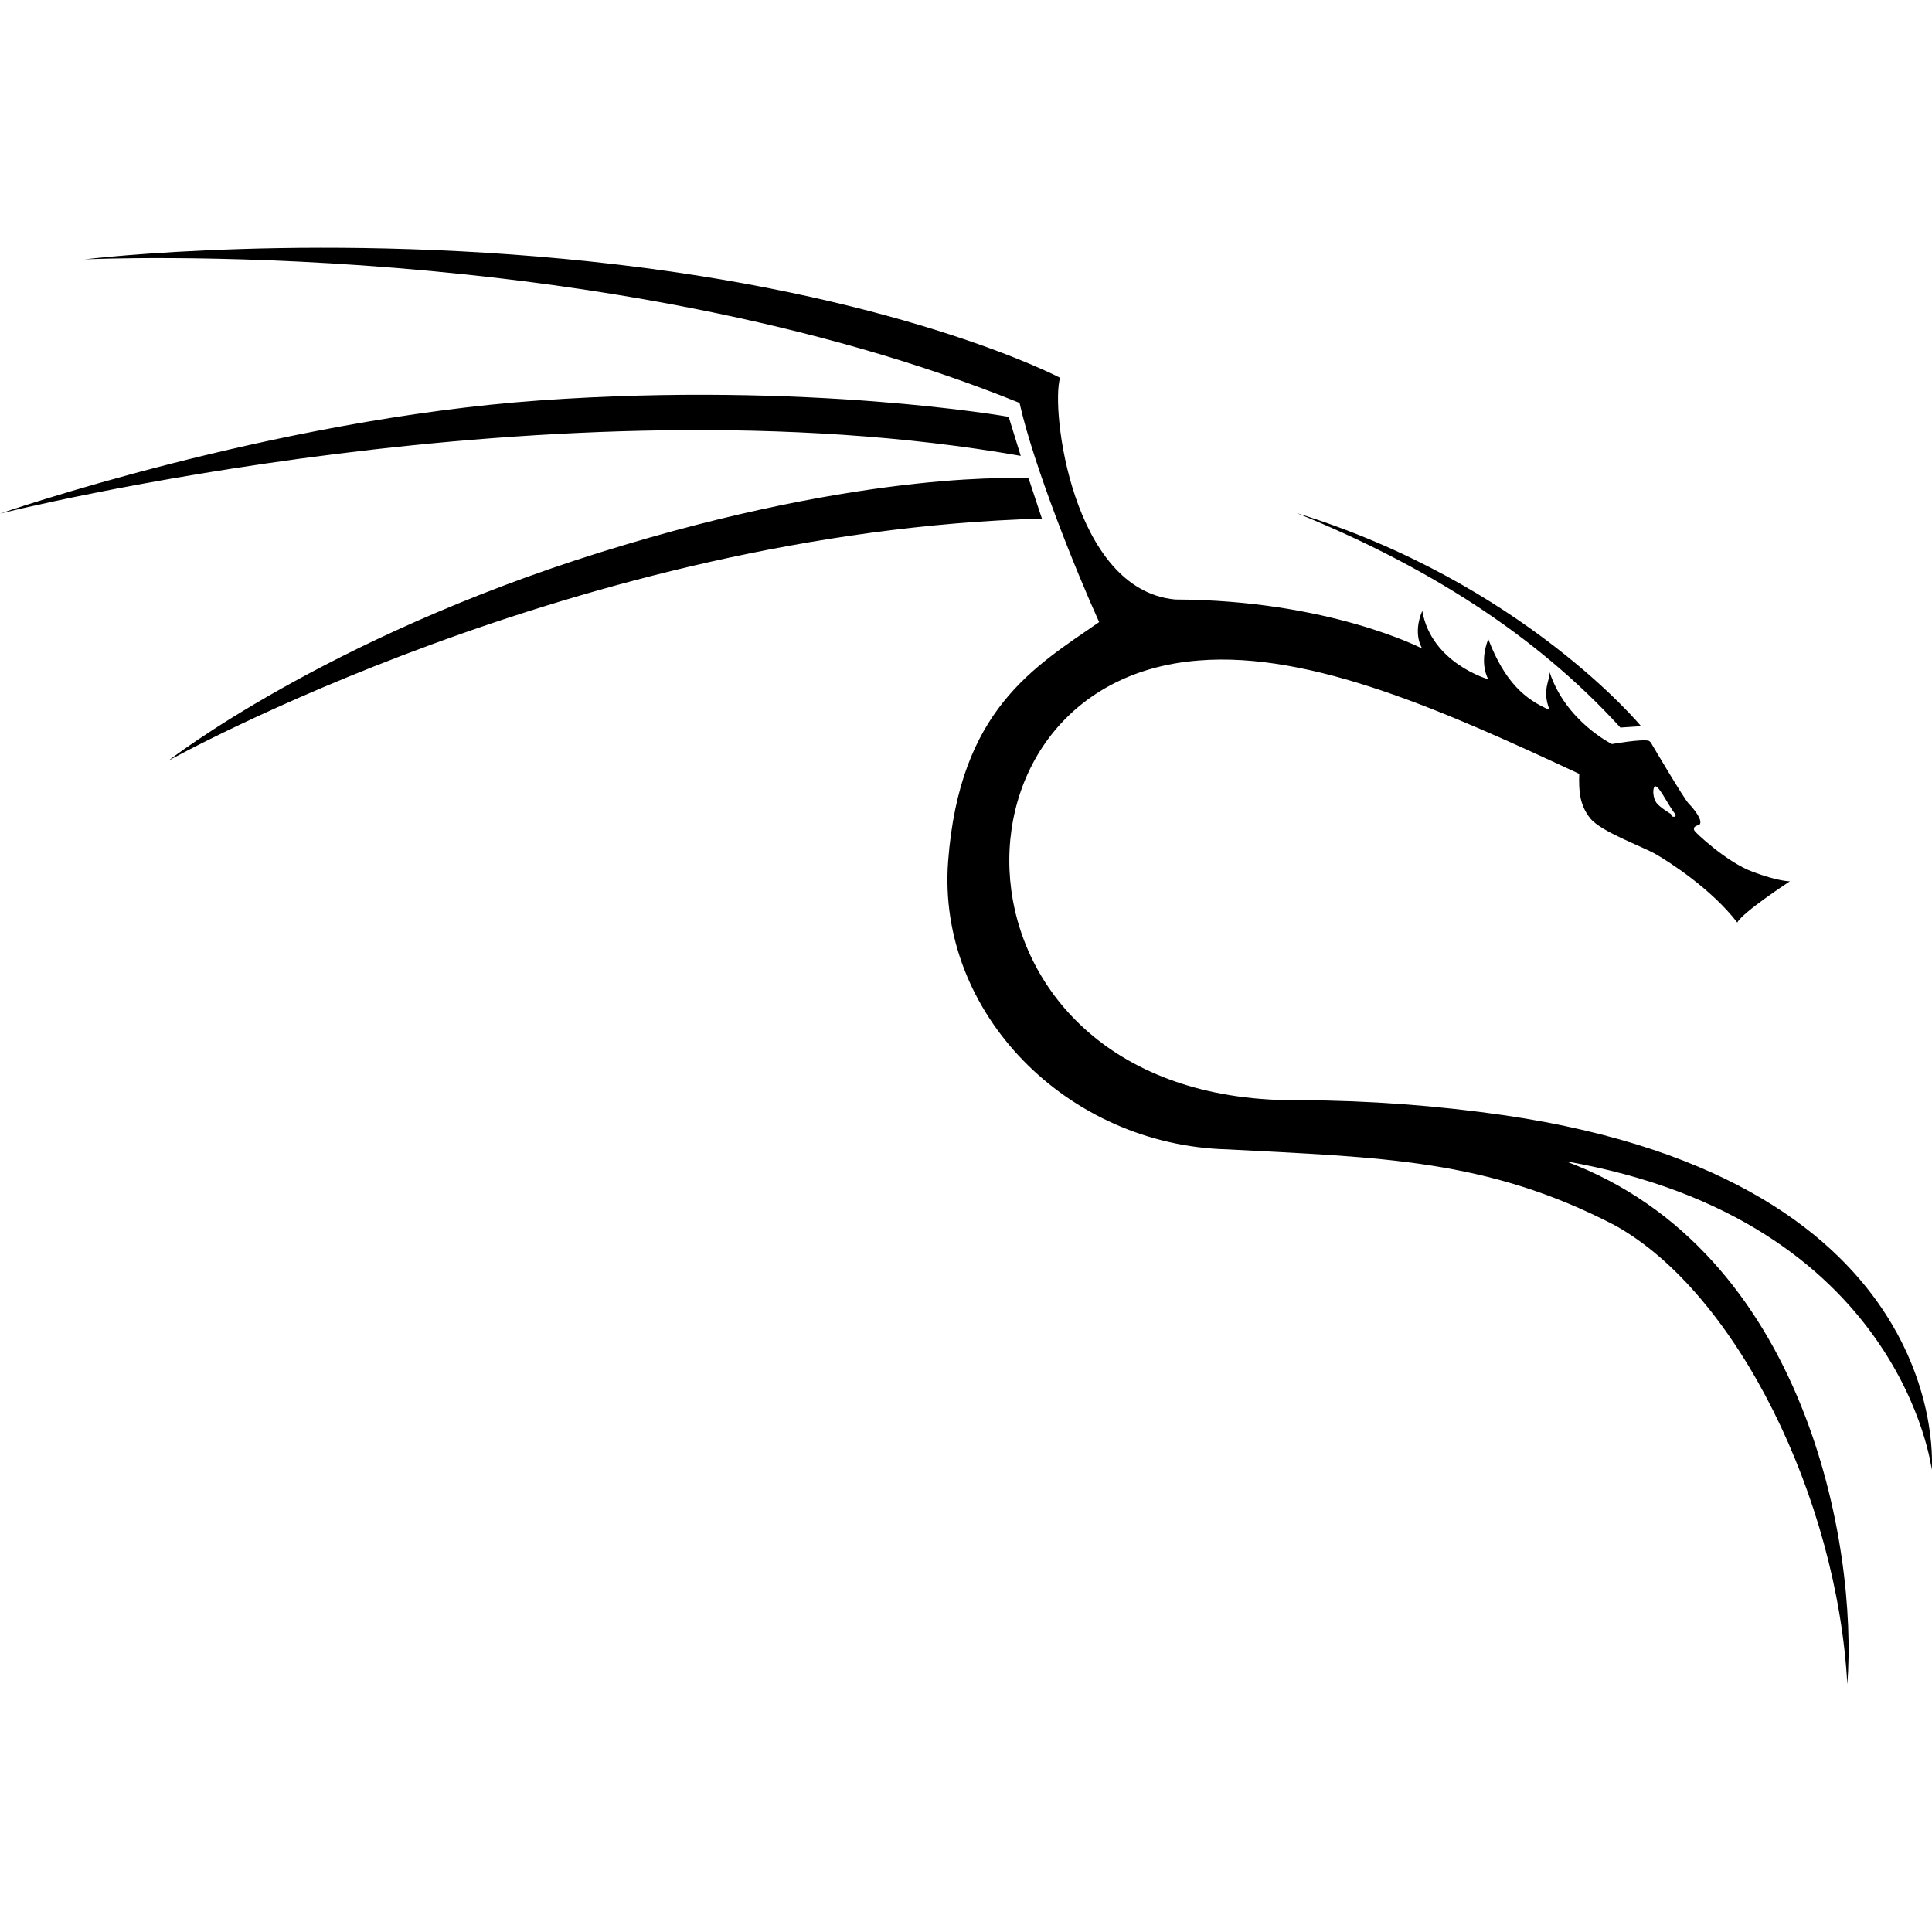
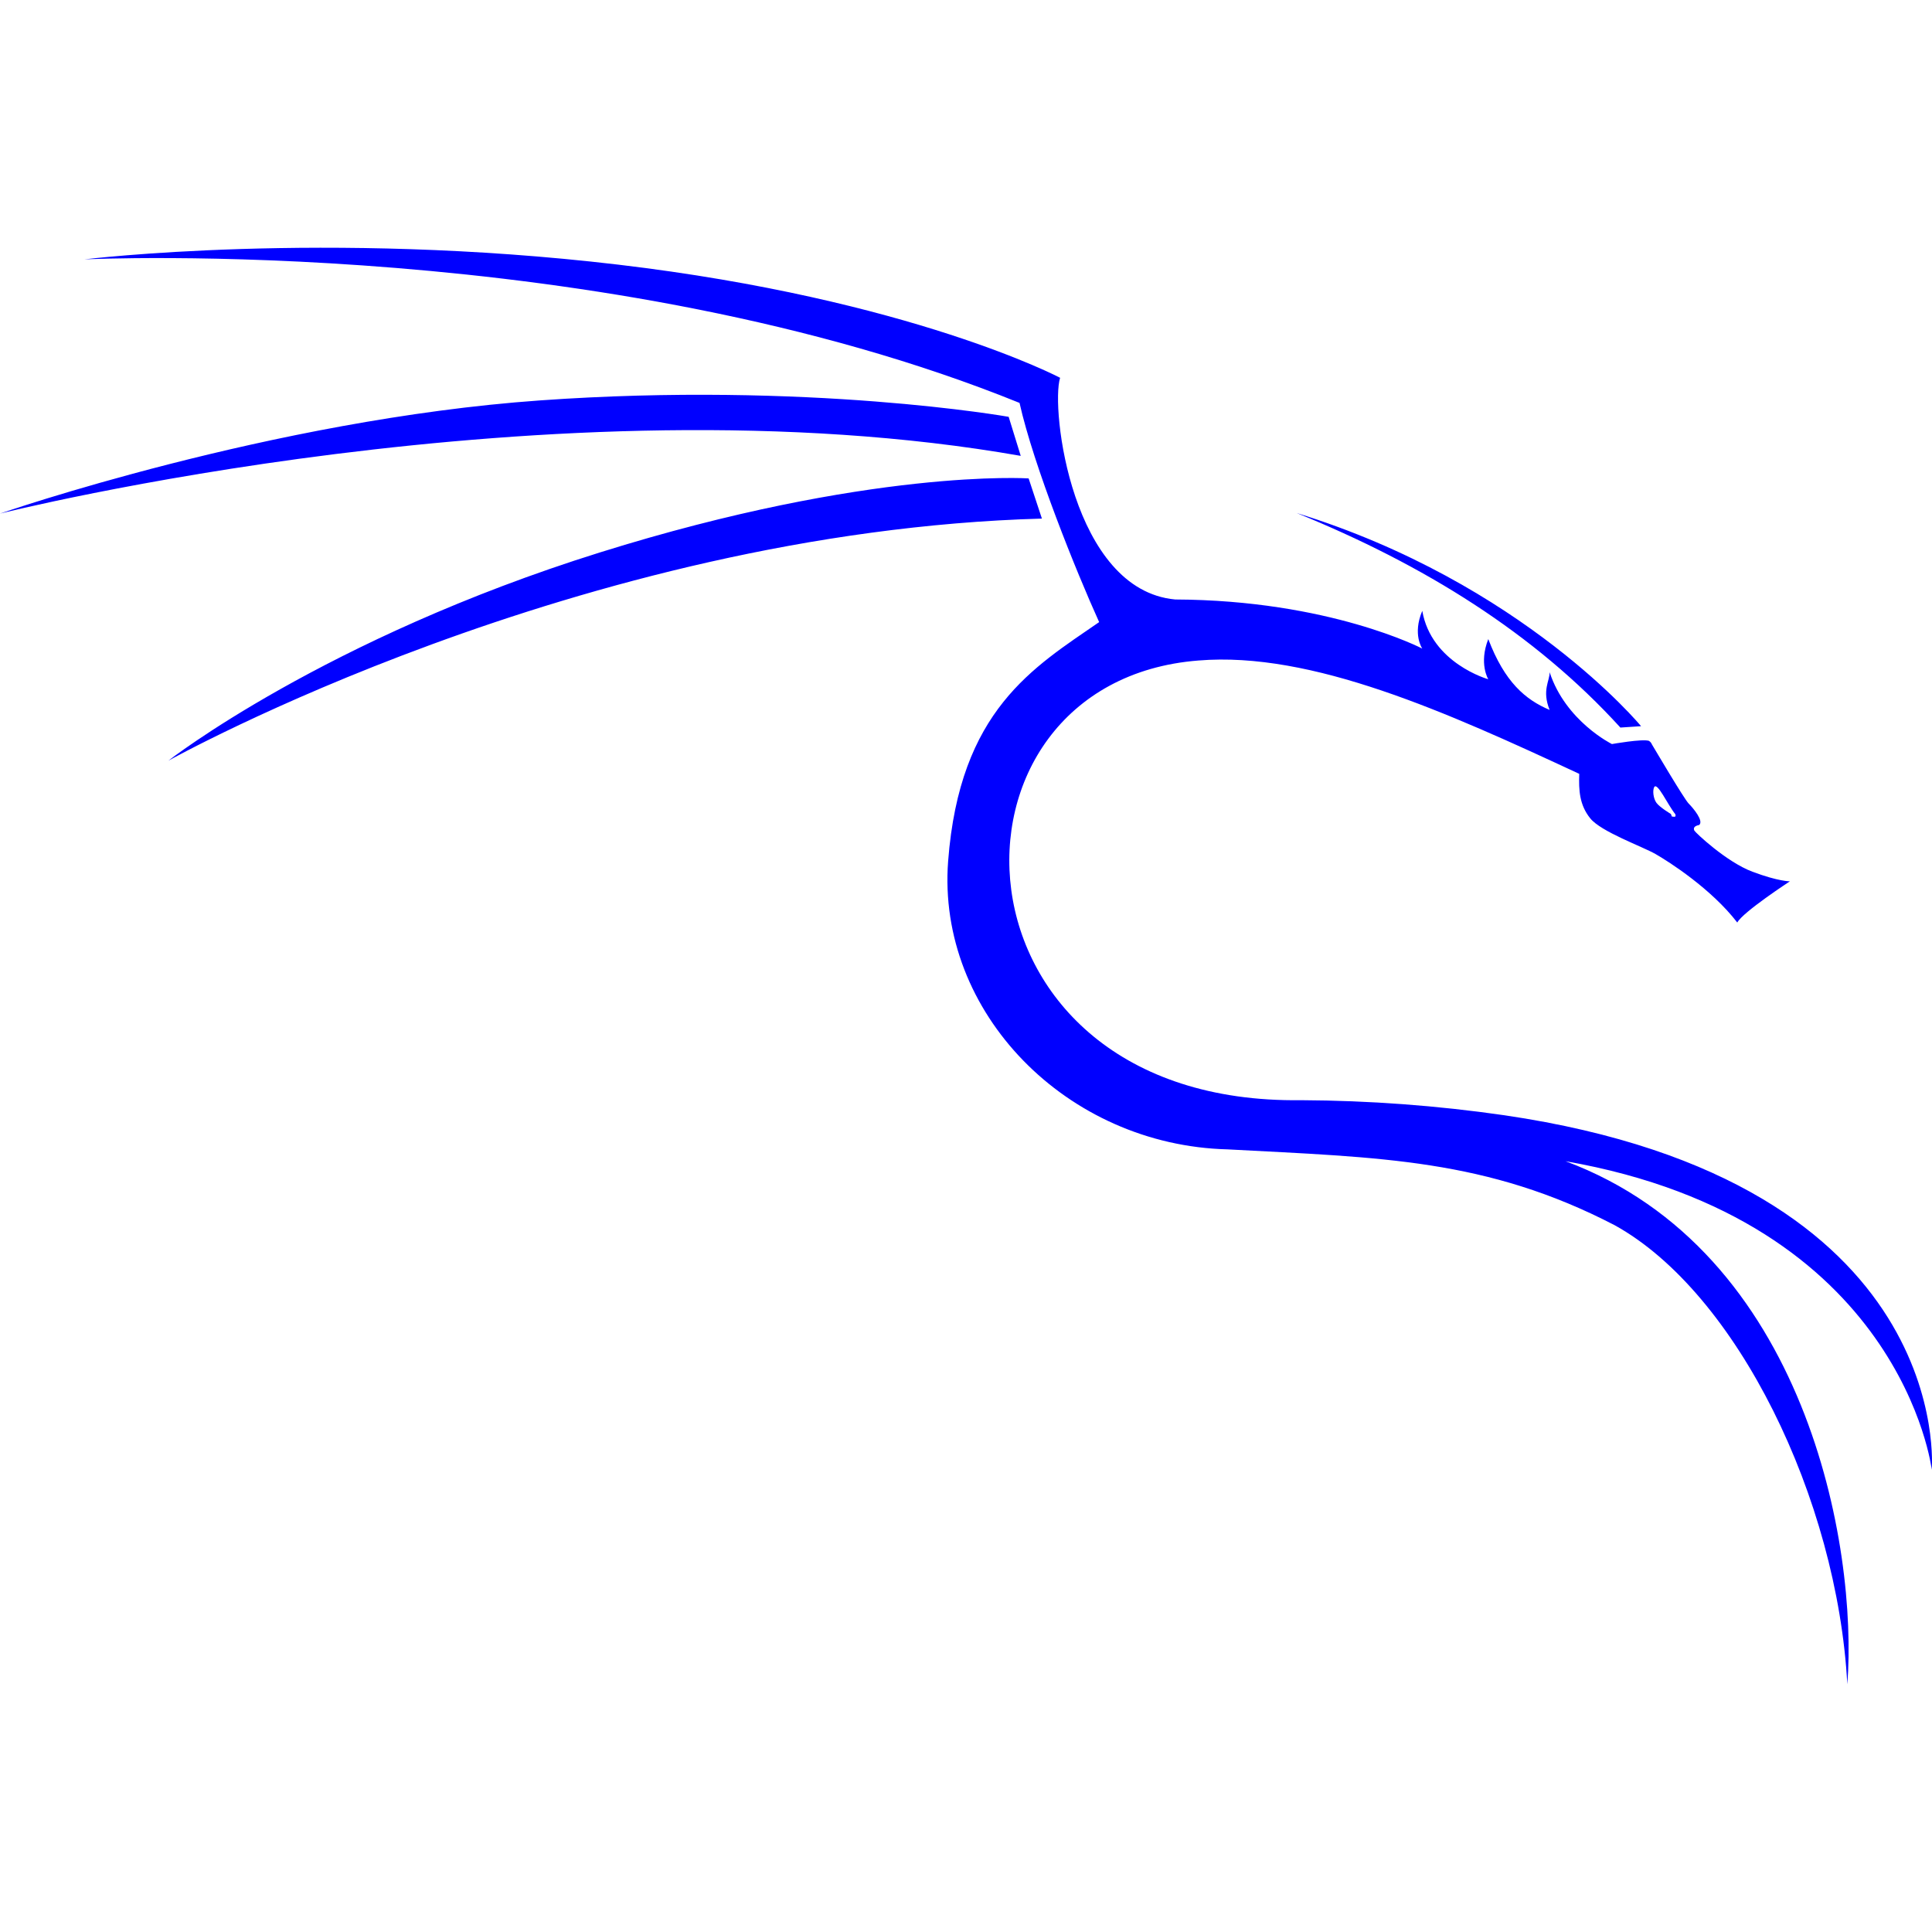
- <svg xmlns="http://www.w3.org/2000/svg" fill="#000000" width="800px" height="800px" viewBox="0 0 24 24" role="img">
+ <svg xmlns="http://www.w3.org/2000/svg" fill="blue" width="800px" height="800px" viewBox="0 0 24 24" role="img">
  <path d="M12.778 5.943s-1.97-.13-5.327.92c-3.42 1.07-5.36 2.587-5.36 2.587s5.098-2.847 10.852-3.008zm7.351 3.095.257-.017s-1.468-1.78-4.278-2.648c1.58.642 2.954 1.493 4.021 2.665zm.42.74c.039-.068.166.217.263.337.004.024.01.039-.045.027-.005-.025-.013-.032-.013-.032s-.135-.08-.177-.137c-.041-.057-.049-.157-.028-.195zm3.448 8.479s.312-3.578-5.31-4.403a18.277 18.277 0 0 0-2.524-.187c-4.506.06-4.67-5.197-1.275-5.462 1.407-.116 3.087.643 4.73 1.408-.007.204.002.385.136.552.134.168.648.35.813.445.164.094.691.43 1.014.85.07-.131.654-.512.654-.512s-.14.003-.465-.119c-.326-.122-.713-.49-.722-.511-.01-.022-.015-.055.06-.07.059-.049-.072-.207-.13-.265-.058-.058-.445-.716-.454-.73-.009-.016-.012-.031-.04-.05-.085-.027-.46.04-.46.04s-.575-.283-.774-.893c.003.107-.099.224 0 .469-.3-.127-.558-.344-.762-.88-.12.305 0 .499 0 .499s-.707-.198-.82-.85c-.124.293 0 .469 0 .469s-1.153-.602-3.069-.61c-1.283-.118-1.55-2.374-1.43-2.754 0 0-1.85-.975-5.493-1.406-3.642-.43-6.628-.065-6.628-.065s6.45-.31 11.617 1.783c.176.785.704 2.094.989 2.723-.815.563-1.733 1.092-1.876 2.97-.143 1.878 1.472 3.53 3.474 3.58 1.9.102 3.214.116 4.806.942 1.52.84 2.766 3.4 2.89 5.703.132-1.709-.509-5.383-3.5-6.498 4.181.732 4.549 3.832 4.549 3.832zM12.68 5.663l-.15-.485s-2.484-.441-5.822-.204C3.37 5.211 0 6.38 0 6.38s6.896-1.735 12.68-.717z" />
</svg>
